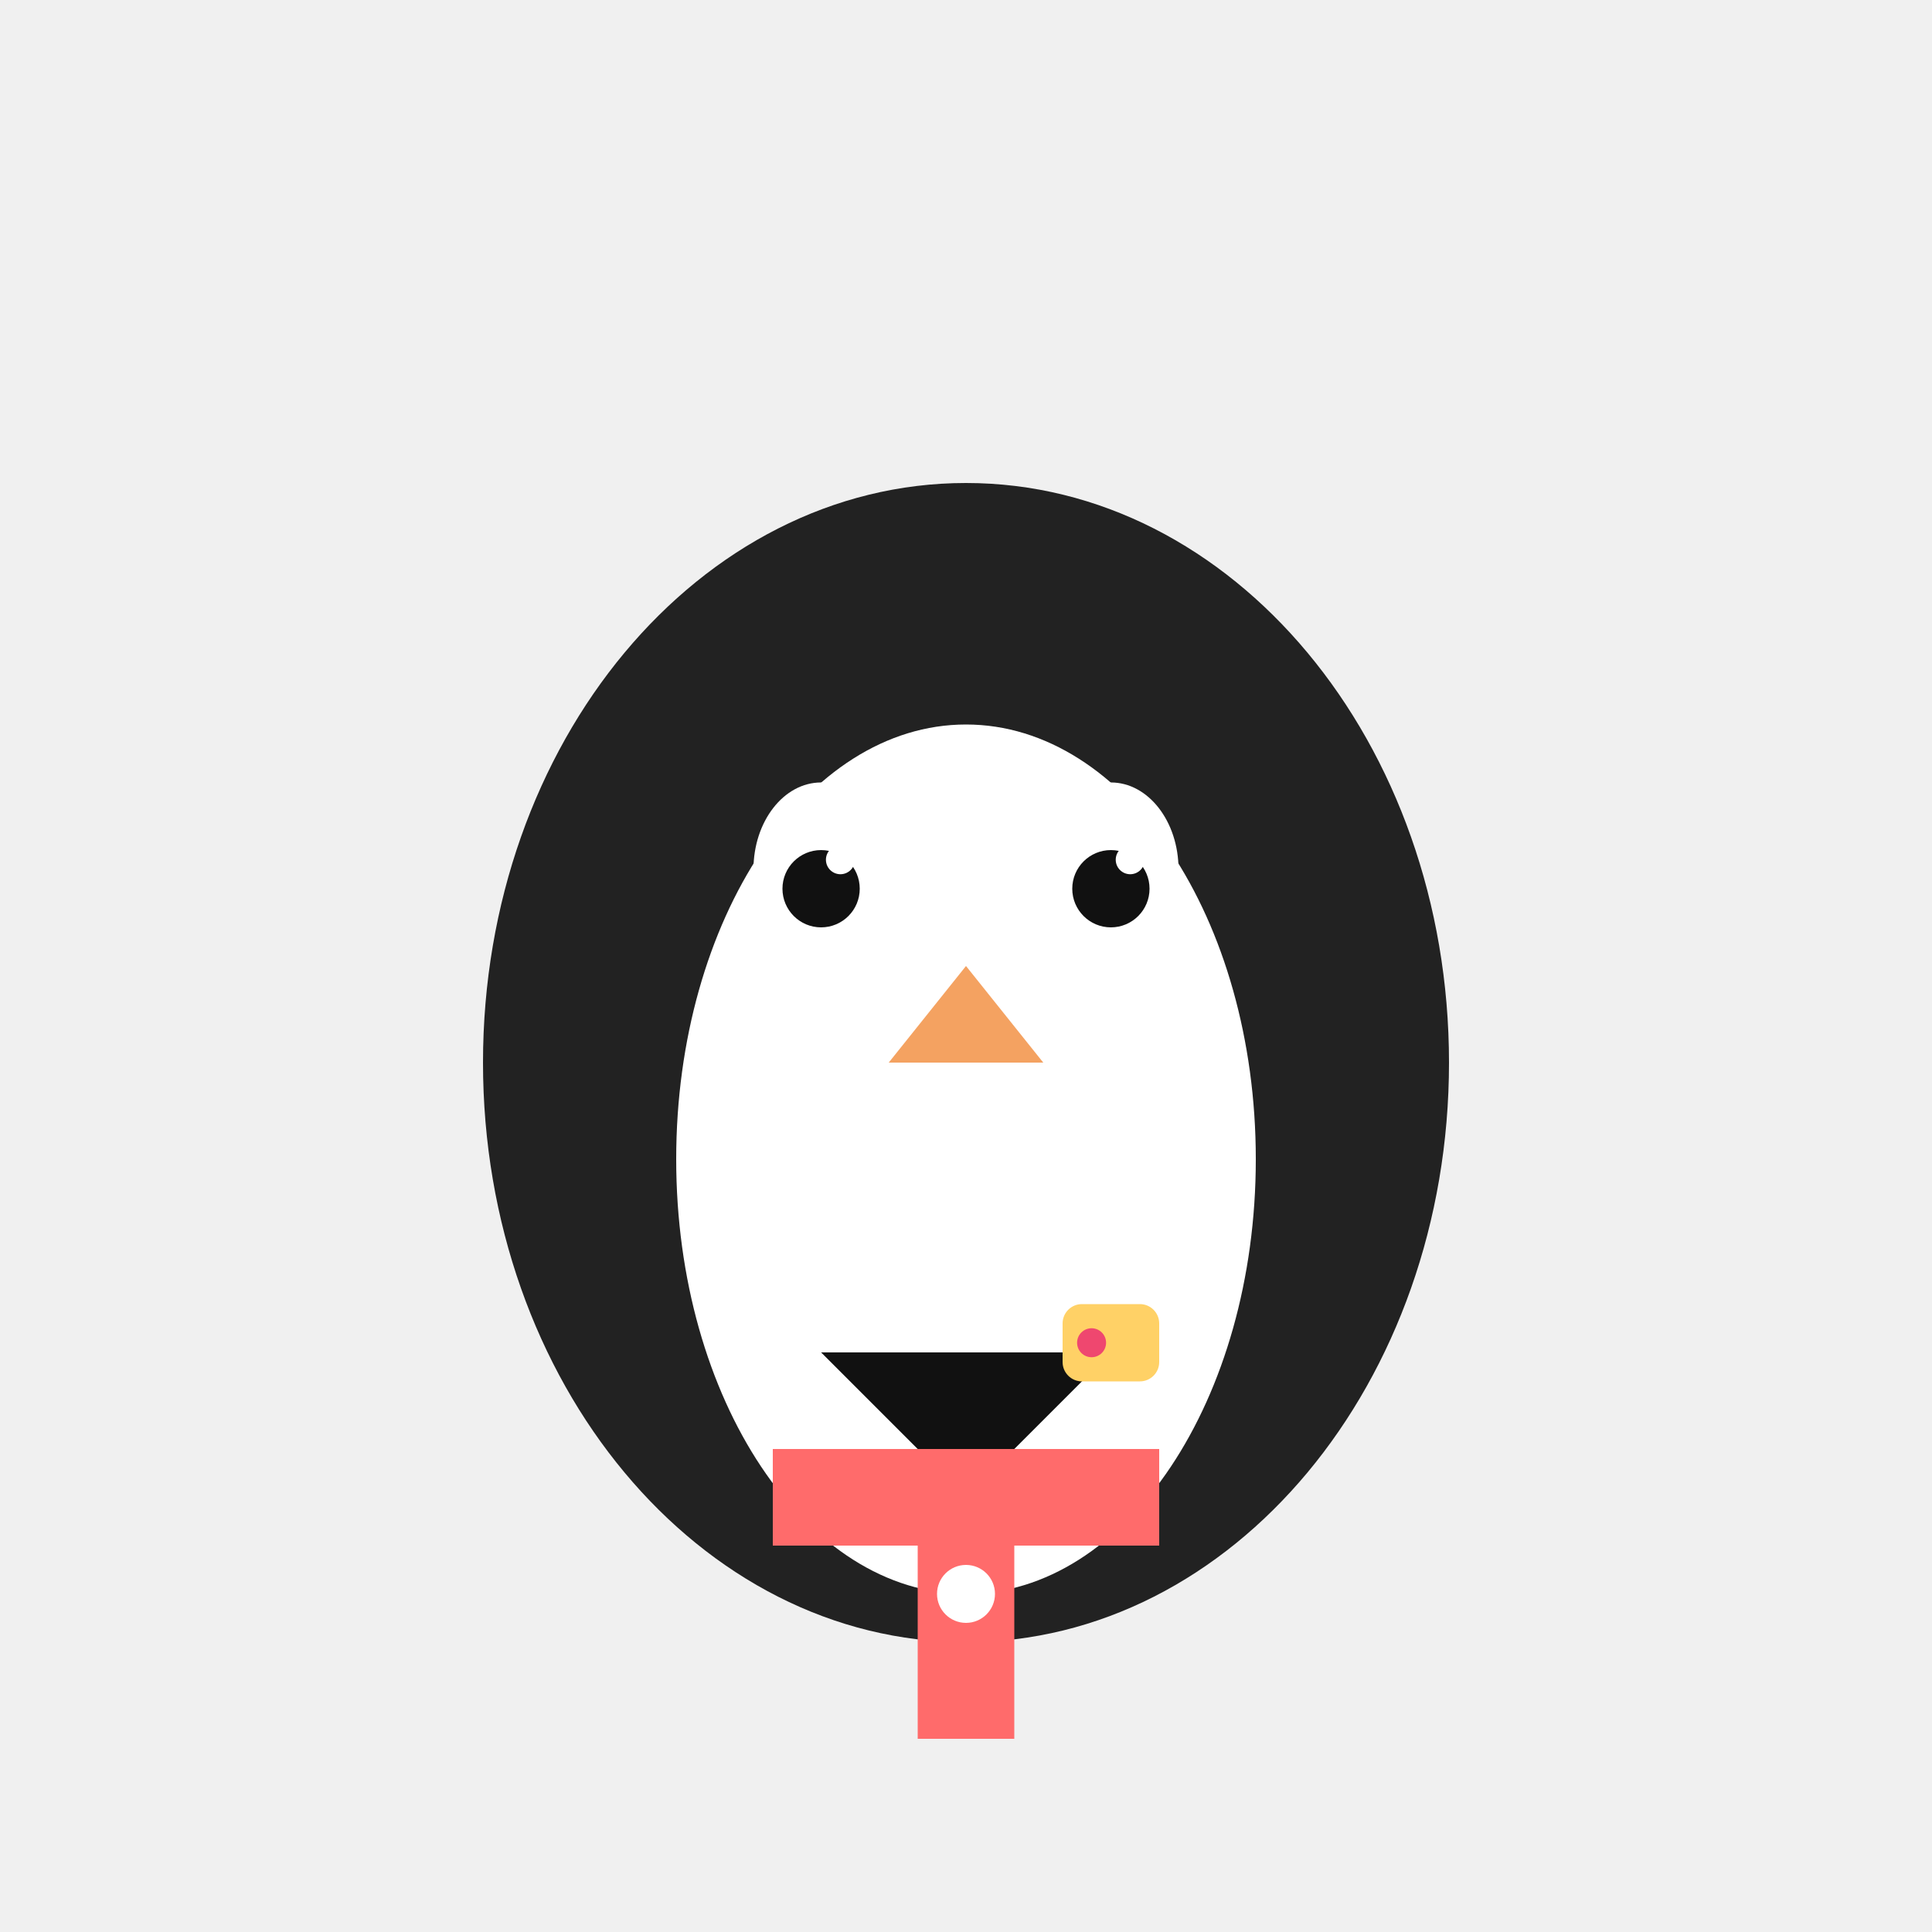
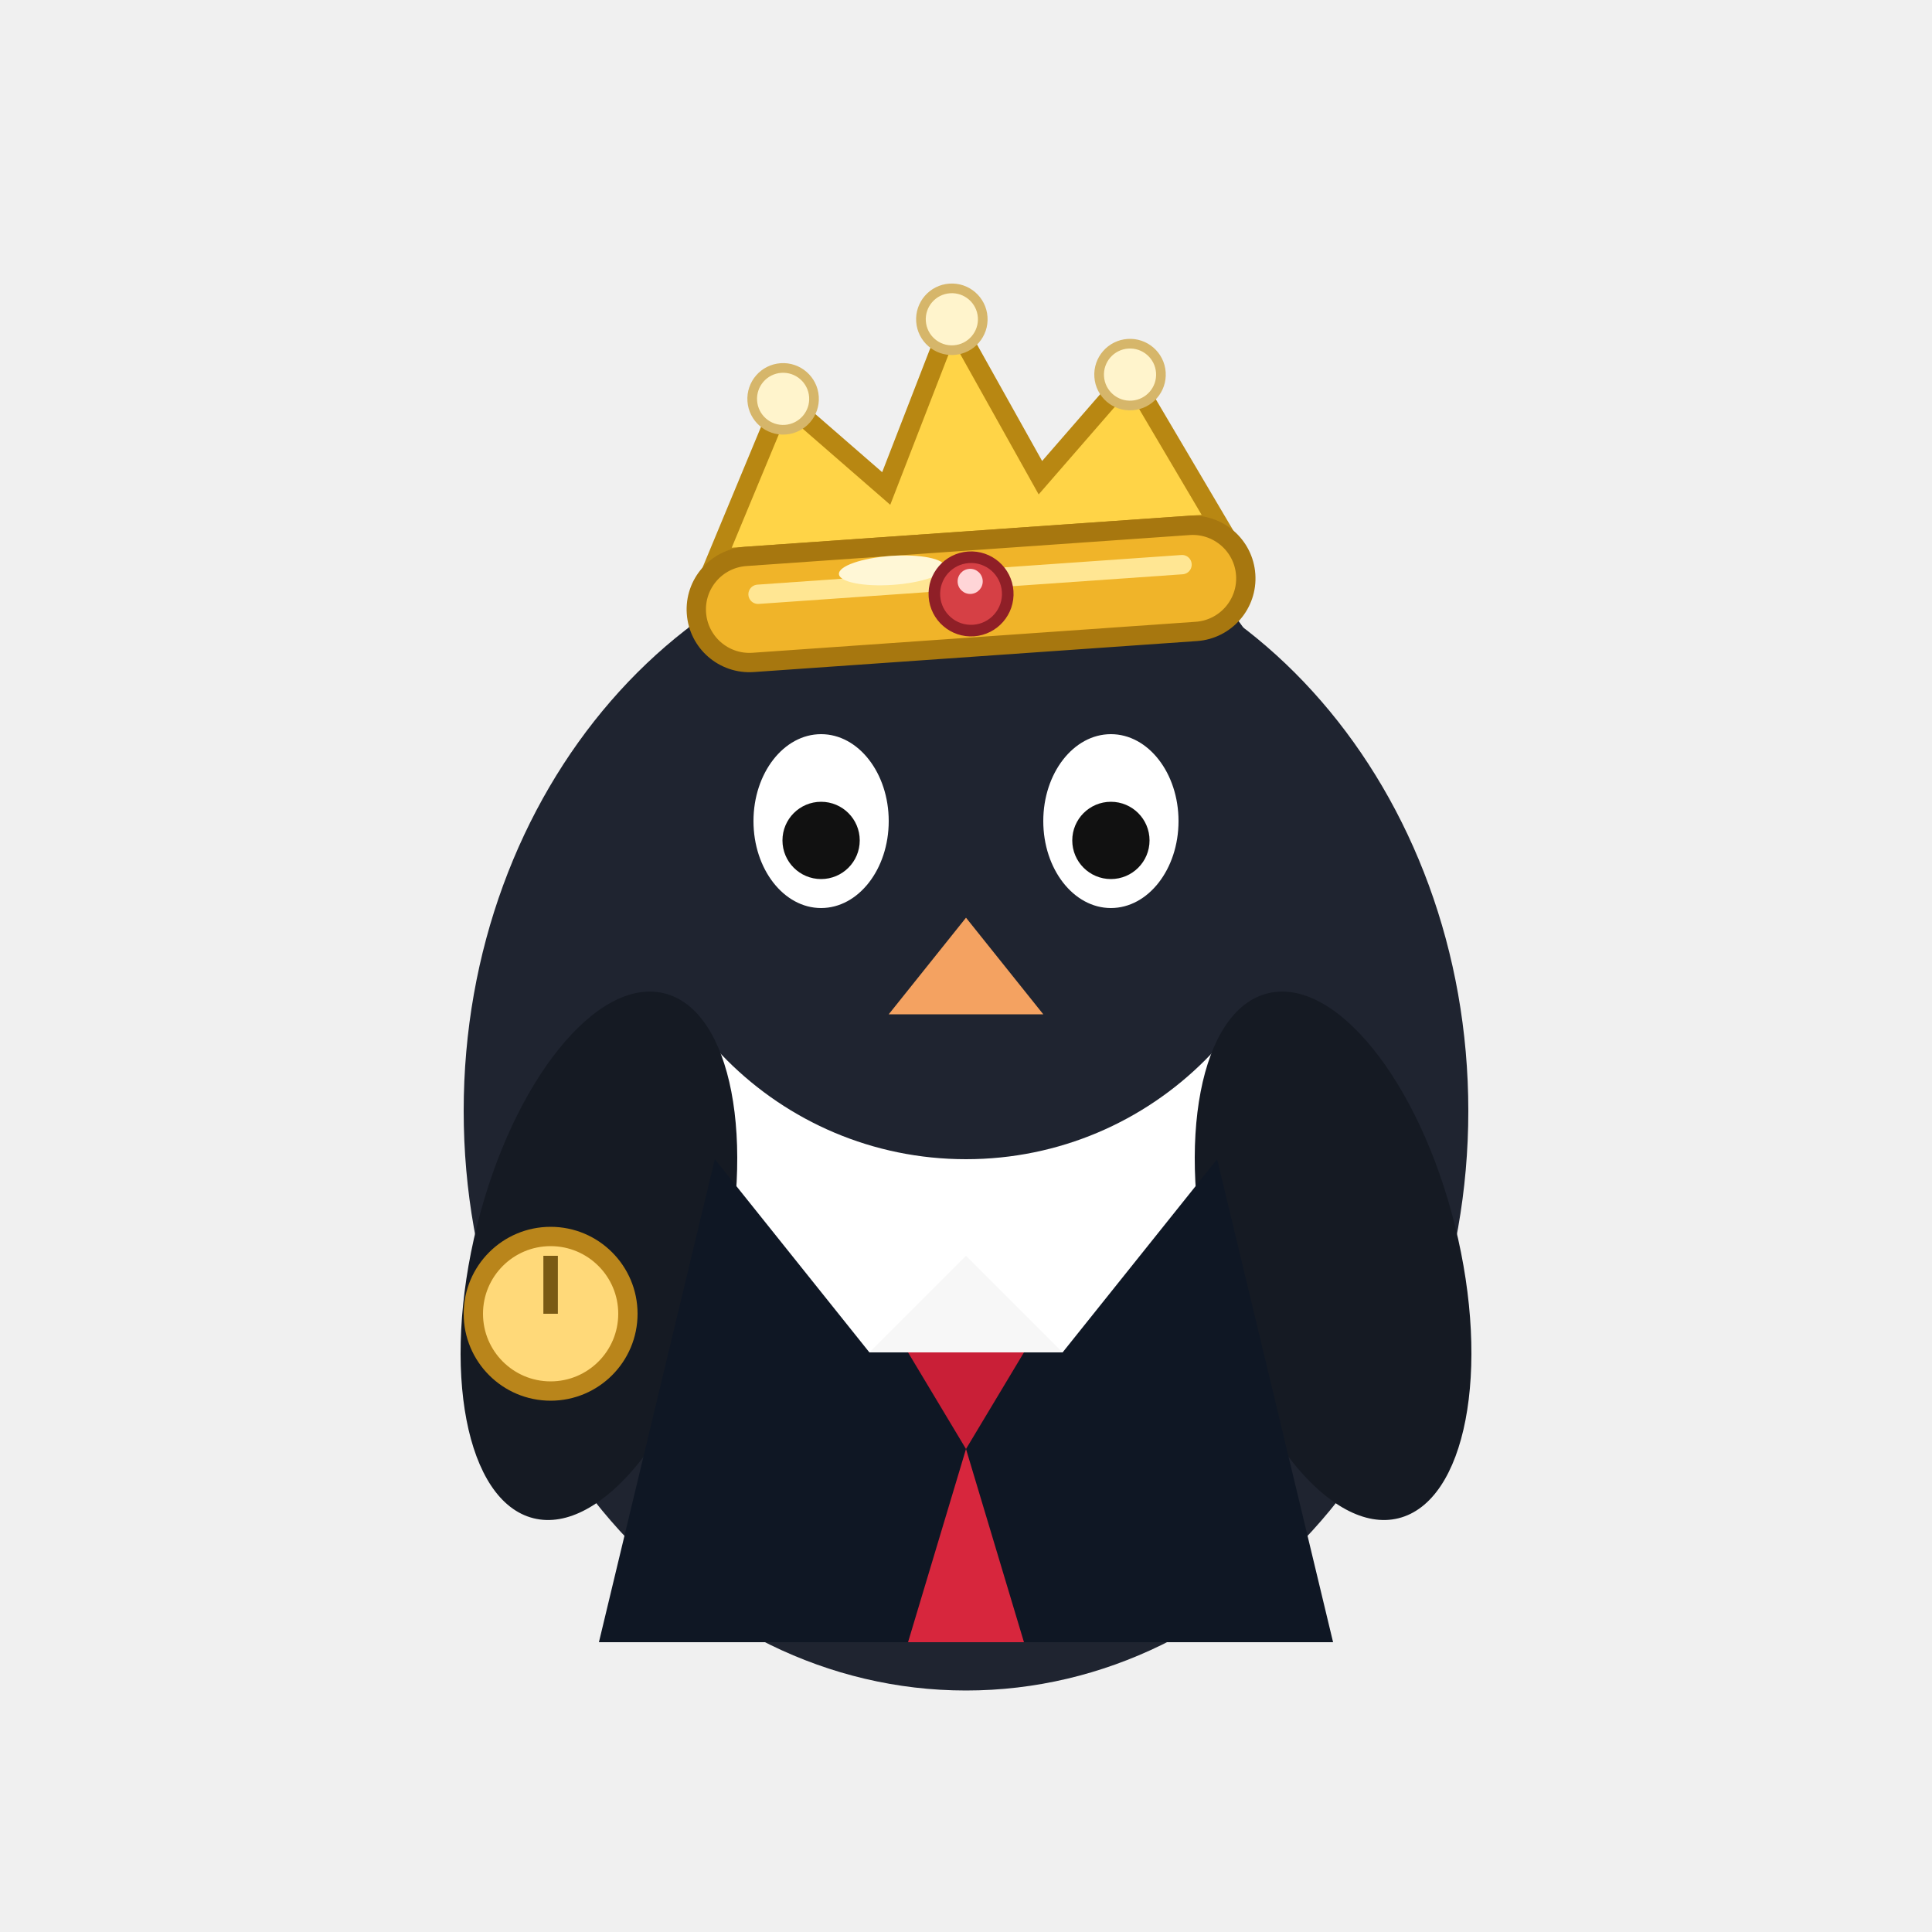
<svg xmlns="http://www.w3.org/2000/svg" viewBox="0 0 200 200">
  <style>
-     .m-bob { animation: bob 3.3s ease-in-out infinite; transform-box: fill-box; transform-origin: center; }
-     .m-eye { animation: blink 5s ease-in-out infinite; transform-box: fill-box; transform-origin: center; }
-     .m-tie { animation: tieSway 1.8s ease-in-out infinite; transform-box: fill-box; transform-origin: 100px 150px; }
-     .m-badge { animation: twinkle 1.5s ease-in-out infinite; transform-box: fill-box; transform-origin: center; }
-     @keyframes bob { 0%,100% { transform: translateY(0); } 50% { transform: translateY(-2px); } }
-     @keyframes blink { 0%,46%,52%,100% { transform: scaleY(1); } 49% { transform: scaleY(0.1); } }
-     @keyframes tieSway { 0%,100% { transform: rotate(0deg); } 50% { transform: rotate(4deg); } }
-     @keyframes twinkle { 0%,100% { opacity: 1; } 50% { opacity: 0.6; } }
+     .m-bob { animation: bob 3.3s ease-in-out infinite; transform-origin: center; }
+     .m-eye { animation: blink 5s ease-in-out infinite; transform-origin: center; }
+     .m-tie { animation: tieSway 1.8s ease-in-out infinite; transform-origin: 100px 150px; }
+     .m-watch-hand { animation: tick 2s steps(12) infinite; transform-origin: 57px 136px; }
+     .m-crown-glint { animation: crownGlint 3.6s ease-in-out infinite; }
+ 
+     @keyframes bob {
+       0%,100% { transform: translateY(0); }
+       50% { transform: translateY(-3px); }
+     }
+ 
+     @keyframes blink {
+       0%,46%,52%,100% { transform: scaleY(1); }
+       49% { transform: scaleY(0.1); }
+     }
+ 
+     @keyframes tieSway {
+       0%,100% { transform: rotate(0deg); }
+       50% { transform: rotate(4deg); }
+     }
+ 
+     @keyframes tick {
+       from { transform: rotate(0deg); }
+       to { transform: rotate(360deg); }
+     }
+ 
+     @keyframes crownGlint {
+       0%, 70%, 100% { opacity: 0; transform: translateX(-3px); }
+       78% { opacity: 0.65; transform: translateX(0); }
+       86% { opacity: 0; transform: translateX(3px); }
+     }
  </style>
  <g class="m-bob">
-     <ellipse cx="100" cy="110" rx="50" ry="60" fill="#222" />
-     <ellipse cx="100" cy="120" rx="30" ry="45" fill="white" />
+     <ellipse cx="100" cy="115" rx="52" ry="60" fill="#1f2430" />
+     <ellipse cx="100" cy="125" rx="30" ry="42" fill="#ffffff" />
+     <circle cx="100" cy="85" r="35" fill="#1f2430" />
    <g class="m-eye">
-       <ellipse cx="85" cy="90" rx="7" ry="9" fill="white" />
-       <ellipse cx="115" cy="90" rx="7" ry="9" fill="white" />
-       <circle cx="85" cy="92" r="4" fill="#111" />
-       <circle cx="115" cy="92" r="4" fill="#111" />
-       <circle cx="87" cy="89" r="1.5" fill="white" />
-       <circle cx="117" cy="89" r="1.5" fill="white" />
+       <ellipse cx="85" cy="85" rx="7" ry="9" fill="white" />
+       <ellipse cx="115" cy="85" rx="7" ry="9" fill="white" />
+       <circle cx="85" cy="87" r="4" fill="#111" />
+       <circle cx="115" cy="87" r="4" fill="#111" />
    </g>
-     <polygon points="100,100 92,110 108,110" fill="#F4A261" />
-     <polygon points="85,140 100,155 115,140" fill="#111" />
+     <g transform="rotate(-4 100 54)">
+       <path d="M74 56 L82 40 L92 50 L100 33 L108 50 L118 40 L126 56 Z" fill="#ffd447" stroke="#b88712" stroke-width="2" />
+       <rect x="71.5" y="56" width="57" height="11" rx="5.5" fill="#f0b429" stroke="#a7770f" stroke-width="2" />
+       <path d="M78 60 H122" stroke="#ffe693" stroke-width="2" stroke-linecap="round" />
+       <ellipse class="m-crown-glint" cx="92" cy="58.5" rx="5.5" ry="1.5" fill="#fff7d6" />
+       <circle cx="100" cy="61.5" r="3.8" fill="#d64045" stroke="#8f1f27" stroke-width="1.2" />
+       <circle cx="100" cy="60.2" r="1.3" fill="#ffd5d7" />
+       <circle cx="82" cy="40" r="3.2" fill="#fff4cc" stroke="#d6b66a" stroke-width="1" />
+       <circle cx="100" cy="33" r="3.2" fill="#fff4cc" stroke="#d6b66a" stroke-width="1" />
+       <circle cx="118" cy="40" r="3.2" fill="#fff4cc" stroke="#d6b66a" stroke-width="1" />
+     </g>
+     <polygon points="100,95 92,105 108,105" fill="#F4A261" />
+     <ellipse cx="62" cy="130" rx="13" ry="28" fill="#151a23" transform="rotate(14 62 130)" />
+     <ellipse cx="138" cy="130" rx="13" ry="28" fill="#151a23" transform="rotate(-14 138 130)" />
+     <path d="M90 140 L100 130 L110 140 L110 170 L90 170 Z" fill="#f7f7f7" />
+     <path d="M74 120 L90 140 L110 140 L126 120 L138 170 L62 170 Z" fill="#0f1724" />
    <g class="m-tie">
-       <rect x="80" y="150" width="40" height="10" fill="#FF6B6B" />
-       <rect x="95" y="150" width="10" height="30" fill="#FF6B6B" />
-       <circle cx="100" cy="165" r="3" fill="white" />
+       <polygon points="94,140 106,140 100,150" fill="#c91f37" />
+       <polygon points="100,150 106,170 94,170" fill="#d7263d" />
    </g>
-     <g class="m-badge">
-       <rect x="110" y="135" width="10" height="8" rx="2" fill="#FFD166" />
-       <circle cx="113" cy="139" r="1.5" fill="#EF476F" />
+     <g>
+       <circle cx="57" cy="136" r="8" fill="#ffd979" stroke="#b9851b" stroke-width="2" />
+       <line x1="57" y1="136" x2="57" y2="130" stroke="#7a5a14" stroke-width="1.5" class="m-watch-hand" />
    </g>
  </g>
</svg>
